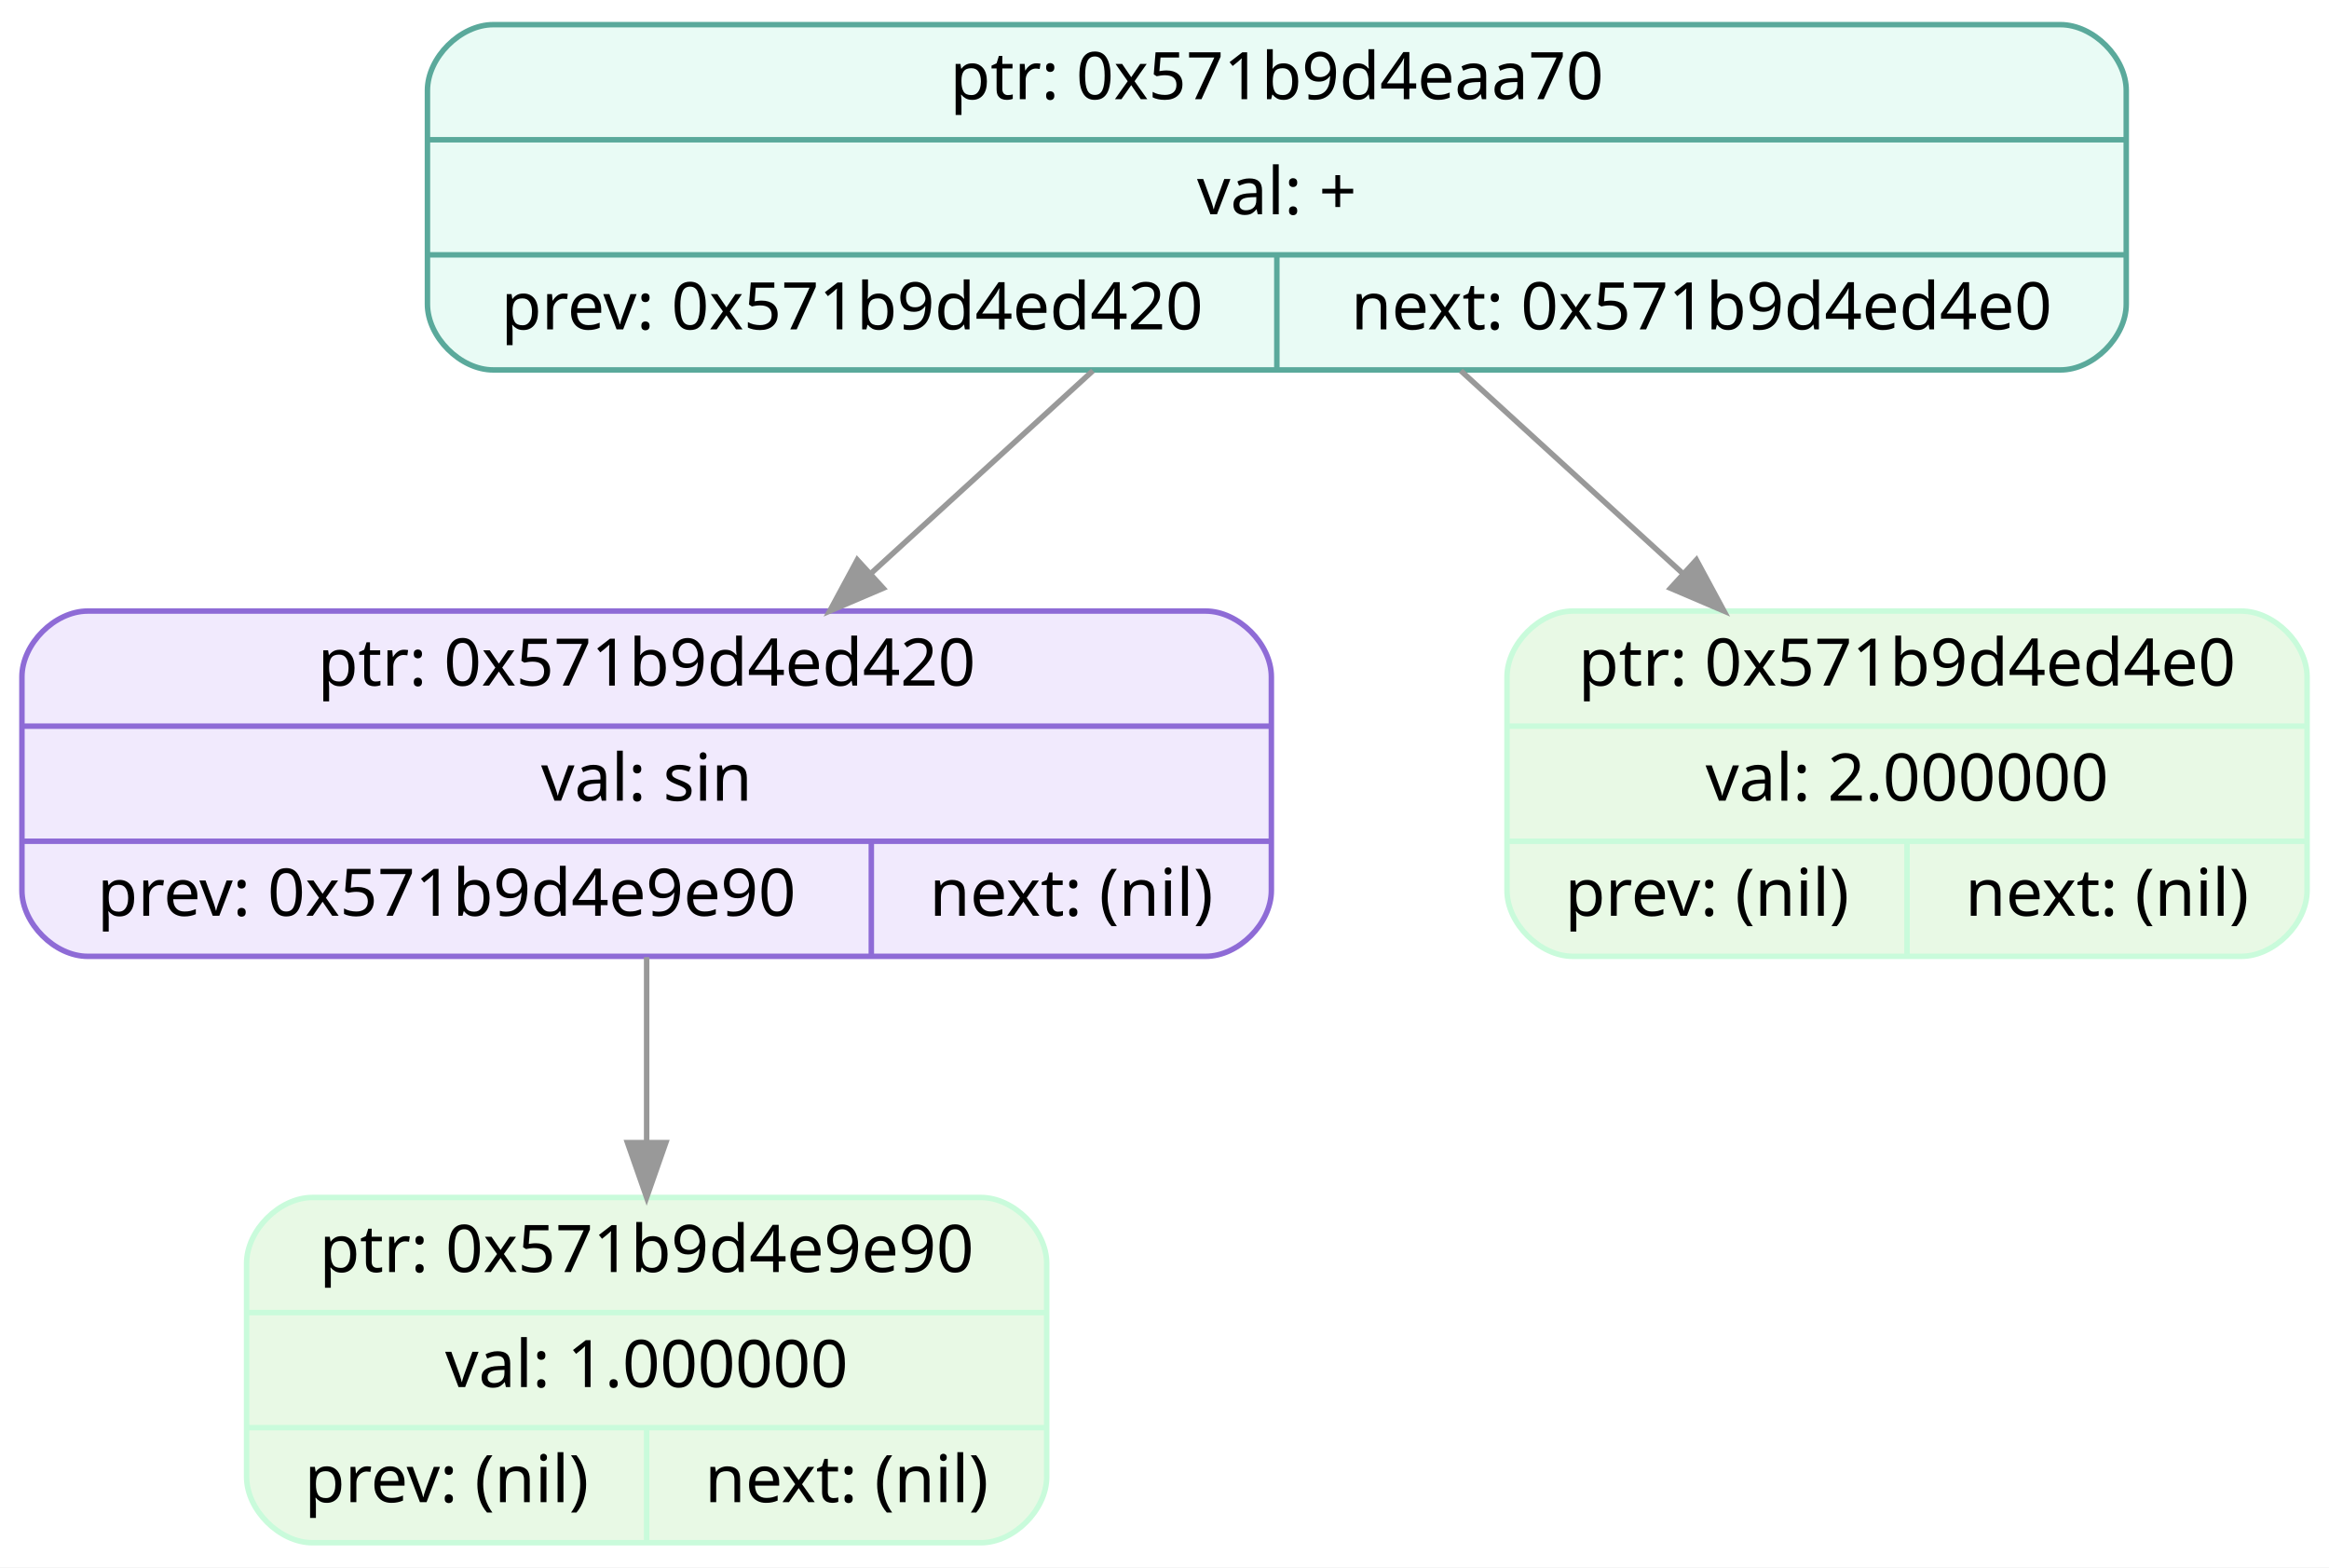
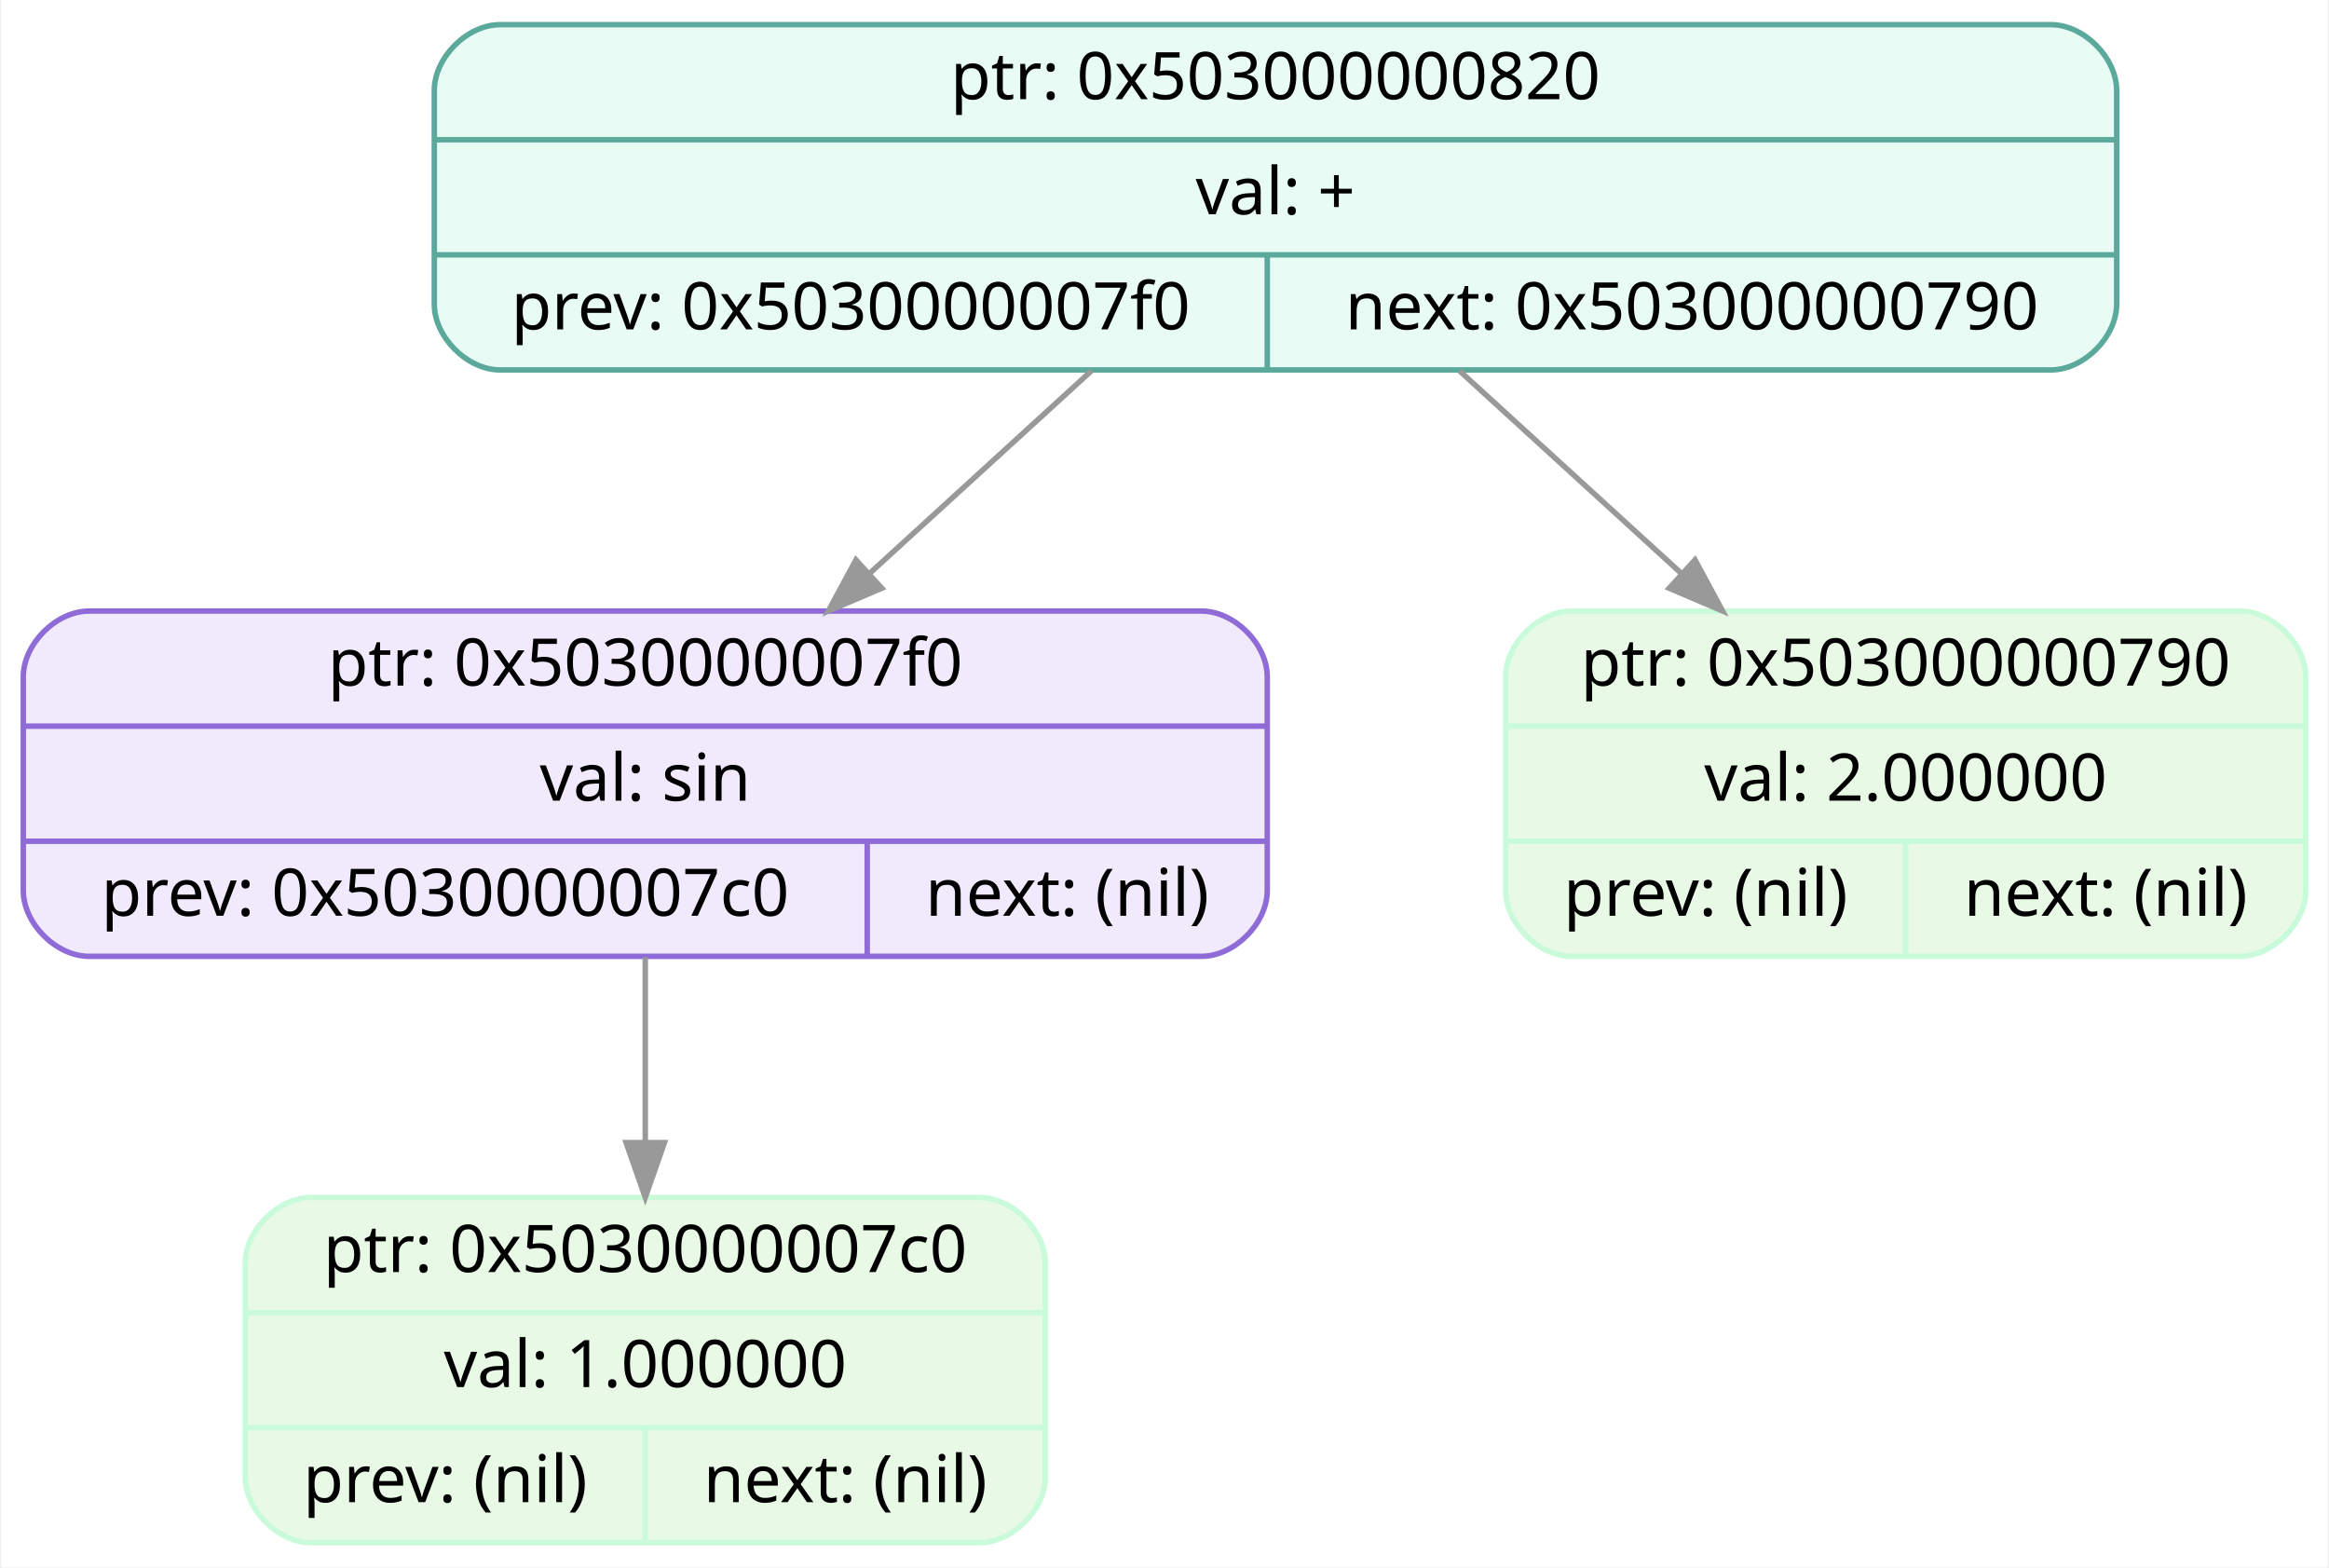
- <svg xmlns="http://www.w3.org/2000/svg" width="425pt" height="286pt" viewBox="0.00 0.00 425.00 286.00">
+ <svg xmlns="http://www.w3.org/2000/svg" width="425pt" height="286pt" viewBox="0.00 0.00 424.50 286.00">
  <g id="graph0" class="graph" transform="scale(1 1) rotate(0) translate(4 282)">
-     <polygon fill="white" stroke="transparent" points="-4,4 -4,-282 421,-282 421,4 -4,4" />
+     <polygon fill="white" stroke="transparent" points="-4,4 -4,-282 420.5,-282 420.5,4 -4,4" />
    <g id="node1" class="node">
-       <path fill="#e9fbf5" stroke="#5aa99b" d="M86,-214.5C86,-214.5 372,-214.5 372,-214.5 378,-214.5 384,-220.5 384,-226.5 384,-226.5 384,-265.5 384,-265.5 384,-271.5 378,-277.5 372,-277.5 372,-277.5 86,-277.5 86,-277.5 80,-277.5 74,-271.5 74,-265.5 74,-265.5 74,-226.5 74,-226.5 74,-220.5 80,-214.5 86,-214.5" />
-       <text text-anchor="middle" x="229" y="-263.9" font-family="Fira Mono" font-size="12.00">ptr: 0x571b9d4eaa70</text>
-       <polyline fill="none" stroke="#5aa99b" points="74,-256.5 384,-256.5 " />
-       <text text-anchor="middle" x="229" y="-242.9" font-family="Fira Mono" font-size="12.00">val: +</text>
-       <polyline fill="none" stroke="#5aa99b" points="74,-235.5 384,-235.5 " />
-       <text text-anchor="middle" x="151.5" y="-221.9" font-family="Fira Mono" font-size="12.00">prev: 0x571b9d4ed420</text>
-       <polyline fill="none" stroke="#5aa99b" points="229,-214.5 229,-235.5 " />
-       <text text-anchor="middle" x="306.5" y="-221.9" font-family="Fira Mono" font-size="12.00">next: 0x571b9d4ed4e0</text>
+       <path fill="#e9fbf5" stroke="#5aa99b" d="M87,-214.5C87,-214.5 370,-214.5 370,-214.5 376,-214.5 382,-220.5 382,-226.5 382,-226.5 382,-265.5 382,-265.5 382,-271.5 376,-277.5 370,-277.5 370,-277.5 87,-277.5 87,-277.5 81,-277.5 75,-271.5 75,-265.5 75,-265.5 75,-226.5 75,-226.5 75,-220.5 81,-214.5 87,-214.5" />
+       <text text-anchor="middle" x="228.5" y="-263.9" font-family="Fira Mono" font-size="12.00">ptr: 0x503000000820</text>
+       <polyline fill="none" stroke="#5aa99b" points="75,-256.5 382,-256.5 " />
+       <text text-anchor="middle" x="228.5" y="-242.9" font-family="Fira Mono" font-size="12.00">val: +</text>
+       <polyline fill="none" stroke="#5aa99b" points="75,-235.5 382,-235.5 " />
+       <text text-anchor="middle" x="151" y="-221.9" font-family="Fira Mono" font-size="12.00">prev: 0x5030000007f0</text>
+       <polyline fill="none" stroke="#5aa99b" points="227,-214.5 227,-235.5 " />
+       <text text-anchor="middle" x="304.5" y="-221.9" font-family="Fira Mono" font-size="12.00">next: 0x503000000790</text>
    </g>
    <g id="node2" class="node">
-       <path fill="#f1eafd" stroke="#8e6bd6" d="M12,-107.5C12,-107.5 216,-107.5 216,-107.5 222,-107.5 228,-113.5 228,-119.5 228,-119.5 228,-158.5 228,-158.5 228,-164.5 222,-170.5 216,-170.5 216,-170.5 12,-170.5 12,-170.5 6,-170.5 0,-164.5 0,-158.5 0,-158.5 0,-119.5 0,-119.5 0,-113.5 6,-107.5 12,-107.5" />
-       <text text-anchor="middle" x="114" y="-156.9" font-family="Fira Mono" font-size="12.00">ptr: 0x571b9d4ed420</text>
-       <polyline fill="none" stroke="#8e6bd6" points="0,-149.5 228,-149.5 " />
-       <text text-anchor="middle" x="114" y="-135.9" font-family="Fira Mono" font-size="12.00">val: sin</text>
-       <polyline fill="none" stroke="#8e6bd6" points="0,-128.5 228,-128.5 " />
-       <text text-anchor="middle" x="77.5" y="-114.9" font-family="Fira Mono" font-size="12.00">prev: 0x571b9d4e9e90</text>
-       <polyline fill="none" stroke="#8e6bd6" points="155,-107.5 155,-128.5 " />
-       <text text-anchor="middle" x="191.5" y="-114.9" font-family="Fira Mono" font-size="12.00">next: (nil)</text>
+       <path fill="#f1eafd" stroke="#8e6bd6" d="M12,-107.5C12,-107.5 215,-107.5 215,-107.5 221,-107.5 227,-113.5 227,-119.5 227,-119.5 227,-158.5 227,-158.5 227,-164.5 221,-170.5 215,-170.5 215,-170.5 12,-170.5 12,-170.5 6,-170.5 0,-164.5 0,-158.5 0,-158.5 0,-119.5 0,-119.5 0,-113.5 6,-107.5 12,-107.5" />
+       <text text-anchor="middle" x="113.5" y="-156.9" font-family="Fira Mono" font-size="12.00">ptr: 0x5030000007f0</text>
+       <polyline fill="none" stroke="#8e6bd6" points="0,-149.5 227,-149.5 " />
+       <text text-anchor="middle" x="113.5" y="-135.9" font-family="Fira Mono" font-size="12.00">val: sin</text>
+       <polyline fill="none" stroke="#8e6bd6" points="0,-128.5 227,-128.5 " />
+       <text text-anchor="middle" x="77" y="-114.9" font-family="Fira Mono" font-size="12.00">prev: 0x5030000007c0</text>
+       <polyline fill="none" stroke="#8e6bd6" points="154,-107.5 154,-128.5 " />
+       <text text-anchor="middle" x="190.5" y="-114.9" font-family="Fira Mono" font-size="12.00">next: (nil)</text>
    </g>
    <g id="edge1" class="edge">
-       <path fill="none" stroke="#999999" d="M195.43,-214.35C182.79,-202.81 168.28,-189.56 155.04,-177.47" />
-       <polygon fill="#999999" stroke="#999999" points="157.16,-174.67 147.41,-170.51 152.44,-179.84 157.16,-174.67" />
+       <path fill="none" stroke="#999999" d="M194.93,-214.35C182.29,-202.81 167.78,-189.56 154.54,-177.47" />
+       <polygon fill="#999999" stroke="#999999" points="156.66,-174.67 146.91,-170.51 151.94,-179.84 156.66,-174.67" />
    </g>
    <g id="node4" class="node">
-       <path fill="#e8f9e5" stroke="#c9fbdb" d="M283,-107.5C283,-107.5 405,-107.5 405,-107.5 411,-107.5 417,-113.5 417,-119.5 417,-119.5 417,-158.5 417,-158.5 417,-164.5 411,-170.5 405,-170.5 405,-170.5 283,-170.5 283,-170.5 277,-170.5 271,-164.5 271,-158.5 271,-158.5 271,-119.5 271,-119.5 271,-113.5 277,-107.5 283,-107.5" />
-       <text text-anchor="middle" x="344" y="-156.9" font-family="Fira Mono" font-size="12.00">ptr: 0x571b9d4ed4e0</text>
-       <polyline fill="none" stroke="#c9fbdb" points="271,-149.5 417,-149.5 " />
-       <text text-anchor="middle" x="344" y="-135.9" font-family="Fira Mono" font-size="12.00">val: 2.000000</text>
-       <polyline fill="none" stroke="#c9fbdb" points="271,-128.5 417,-128.5 " />
-       <text text-anchor="middle" x="307.5" y="-114.9" font-family="Fira Mono" font-size="12.00">prev: (nil)</text>
-       <polyline fill="none" stroke="#c9fbdb" points="344,-107.5 344,-128.5 " />
-       <text text-anchor="middle" x="380.5" y="-114.9" font-family="Fira Mono" font-size="12.00">next: (nil)</text>
+       <path fill="#e8f9e5" stroke="#c9fbdb" d="M282.5,-107.5C282.5,-107.5 404.5,-107.5 404.5,-107.5 410.5,-107.5 416.5,-113.5 416.5,-119.5 416.5,-119.5 416.5,-158.5 416.5,-158.5 416.5,-164.5 410.5,-170.5 404.5,-170.5 404.5,-170.5 282.5,-170.5 282.5,-170.5 276.5,-170.5 270.5,-164.5 270.5,-158.5 270.5,-158.5 270.5,-119.5 270.5,-119.5 270.5,-113.5 276.5,-107.5 282.5,-107.5" />
+       <text text-anchor="middle" x="343.5" y="-156.9" font-family="Fira Mono" font-size="12.00">ptr: 0x503000000790</text>
+       <polyline fill="none" stroke="#c9fbdb" points="270.5,-149.5 416.5,-149.5 " />
+       <text text-anchor="middle" x="343.5" y="-135.9" font-family="Fira Mono" font-size="12.00">val: 2.000000</text>
+       <polyline fill="none" stroke="#c9fbdb" points="270.5,-128.5 416.5,-128.5 " />
+       <text text-anchor="middle" x="307" y="-114.9" font-family="Fira Mono" font-size="12.00">prev: (nil)</text>
+       <polyline fill="none" stroke="#c9fbdb" points="343.5,-107.5 343.5,-128.5 " />
+       <text text-anchor="middle" x="380" y="-114.9" font-family="Fira Mono" font-size="12.00">next: (nil)</text>
    </g>
    <g id="edge2" class="edge">
-       <path fill="none" stroke="#999999" d="M262.57,-214.35C275.21,-202.81 289.72,-189.56 302.96,-177.47" />
-       <polygon fill="#999999" stroke="#999999" points="305.56,-179.84 310.59,-170.51 300.84,-174.67 305.56,-179.84" />
+       <path fill="none" stroke="#999999" d="M262.07,-214.35C274.71,-202.81 289.22,-189.56 302.46,-177.47" />
+       <polygon fill="#999999" stroke="#999999" points="305.06,-179.84 310.09,-170.51 300.34,-174.67 305.06,-179.84" />
    </g>
    <g id="node3" class="node">
-       <path fill="#e8f9e5" stroke="#c9fbdb" d="M53,-0.5C53,-0.5 175,-0.5 175,-0.5 181,-0.5 187,-6.5 187,-12.5 187,-12.5 187,-51.5 187,-51.5 187,-57.5 181,-63.5 175,-63.5 175,-63.5 53,-63.5 53,-63.5 47,-63.5 41,-57.5 41,-51.5 41,-51.5 41,-12.5 41,-12.5 41,-6.5 47,-0.5 53,-0.5" />
-       <text text-anchor="middle" x="114" y="-49.9" font-family="Fira Mono" font-size="12.00">ptr: 0x571b9d4e9e90</text>
-       <polyline fill="none" stroke="#c9fbdb" points="41,-42.5 187,-42.5 " />
-       <text text-anchor="middle" x="114" y="-28.9" font-family="Fira Mono" font-size="12.00">val: 1.000000</text>
-       <polyline fill="none" stroke="#c9fbdb" points="41,-21.5 187,-21.5 " />
-       <text text-anchor="middle" x="77.5" y="-7.9" font-family="Fira Mono" font-size="12.00">prev: (nil)</text>
-       <polyline fill="none" stroke="#c9fbdb" points="114,-0.5 114,-21.5 " />
-       <text text-anchor="middle" x="150.5" y="-7.9" font-family="Fira Mono" font-size="12.00">next: (nil)</text>
+       <path fill="#e8f9e5" stroke="#c9fbdb" d="M52.5,-0.5C52.5,-0.5 174.5,-0.5 174.5,-0.5 180.5,-0.5 186.5,-6.5 186.5,-12.5 186.5,-12.5 186.5,-51.5 186.5,-51.5 186.5,-57.5 180.5,-63.5 174.5,-63.5 174.5,-63.5 52.5,-63.5 52.5,-63.5 46.5,-63.5 40.5,-57.5 40.5,-51.5 40.5,-51.5 40.5,-12.5 40.5,-12.5 40.5,-6.5 46.5,-0.5 52.5,-0.5" />
+       <text text-anchor="middle" x="113.5" y="-49.9" font-family="Fira Mono" font-size="12.00">ptr: 0x5030000007c0</text>
+       <polyline fill="none" stroke="#c9fbdb" points="40.5,-42.5 186.5,-42.5 " />
+       <text text-anchor="middle" x="113.5" y="-28.9" font-family="Fira Mono" font-size="12.00">val: 1.000000</text>
+       <polyline fill="none" stroke="#c9fbdb" points="40.5,-21.5 186.5,-21.5 " />
+       <text text-anchor="middle" x="77" y="-7.9" font-family="Fira Mono" font-size="12.00">prev: (nil)</text>
+       <polyline fill="none" stroke="#c9fbdb" points="113.5,-0.5 113.5,-21.5 " />
+       <text text-anchor="middle" x="150" y="-7.9" font-family="Fira Mono" font-size="12.00">next: (nil)</text>
    </g>
    <g id="edge3" class="edge">
-       <path fill="none" stroke="#999999" d="M114,-107.35C114,-96.78 114,-84.78 114,-73.54" />
-       <polygon fill="#999999" stroke="#999999" points="117.5,-73.51 114,-63.51 110.5,-73.51 117.5,-73.51" />
+       <path fill="none" stroke="#999999" d="M113.5,-107.35C113.5,-96.78 113.5,-84.78 113.5,-73.54" />
+       <polygon fill="#999999" stroke="#999999" points="117,-73.51 113.5,-63.51 110,-73.51 117,-73.51" />
    </g>
  </g>
</svg>
